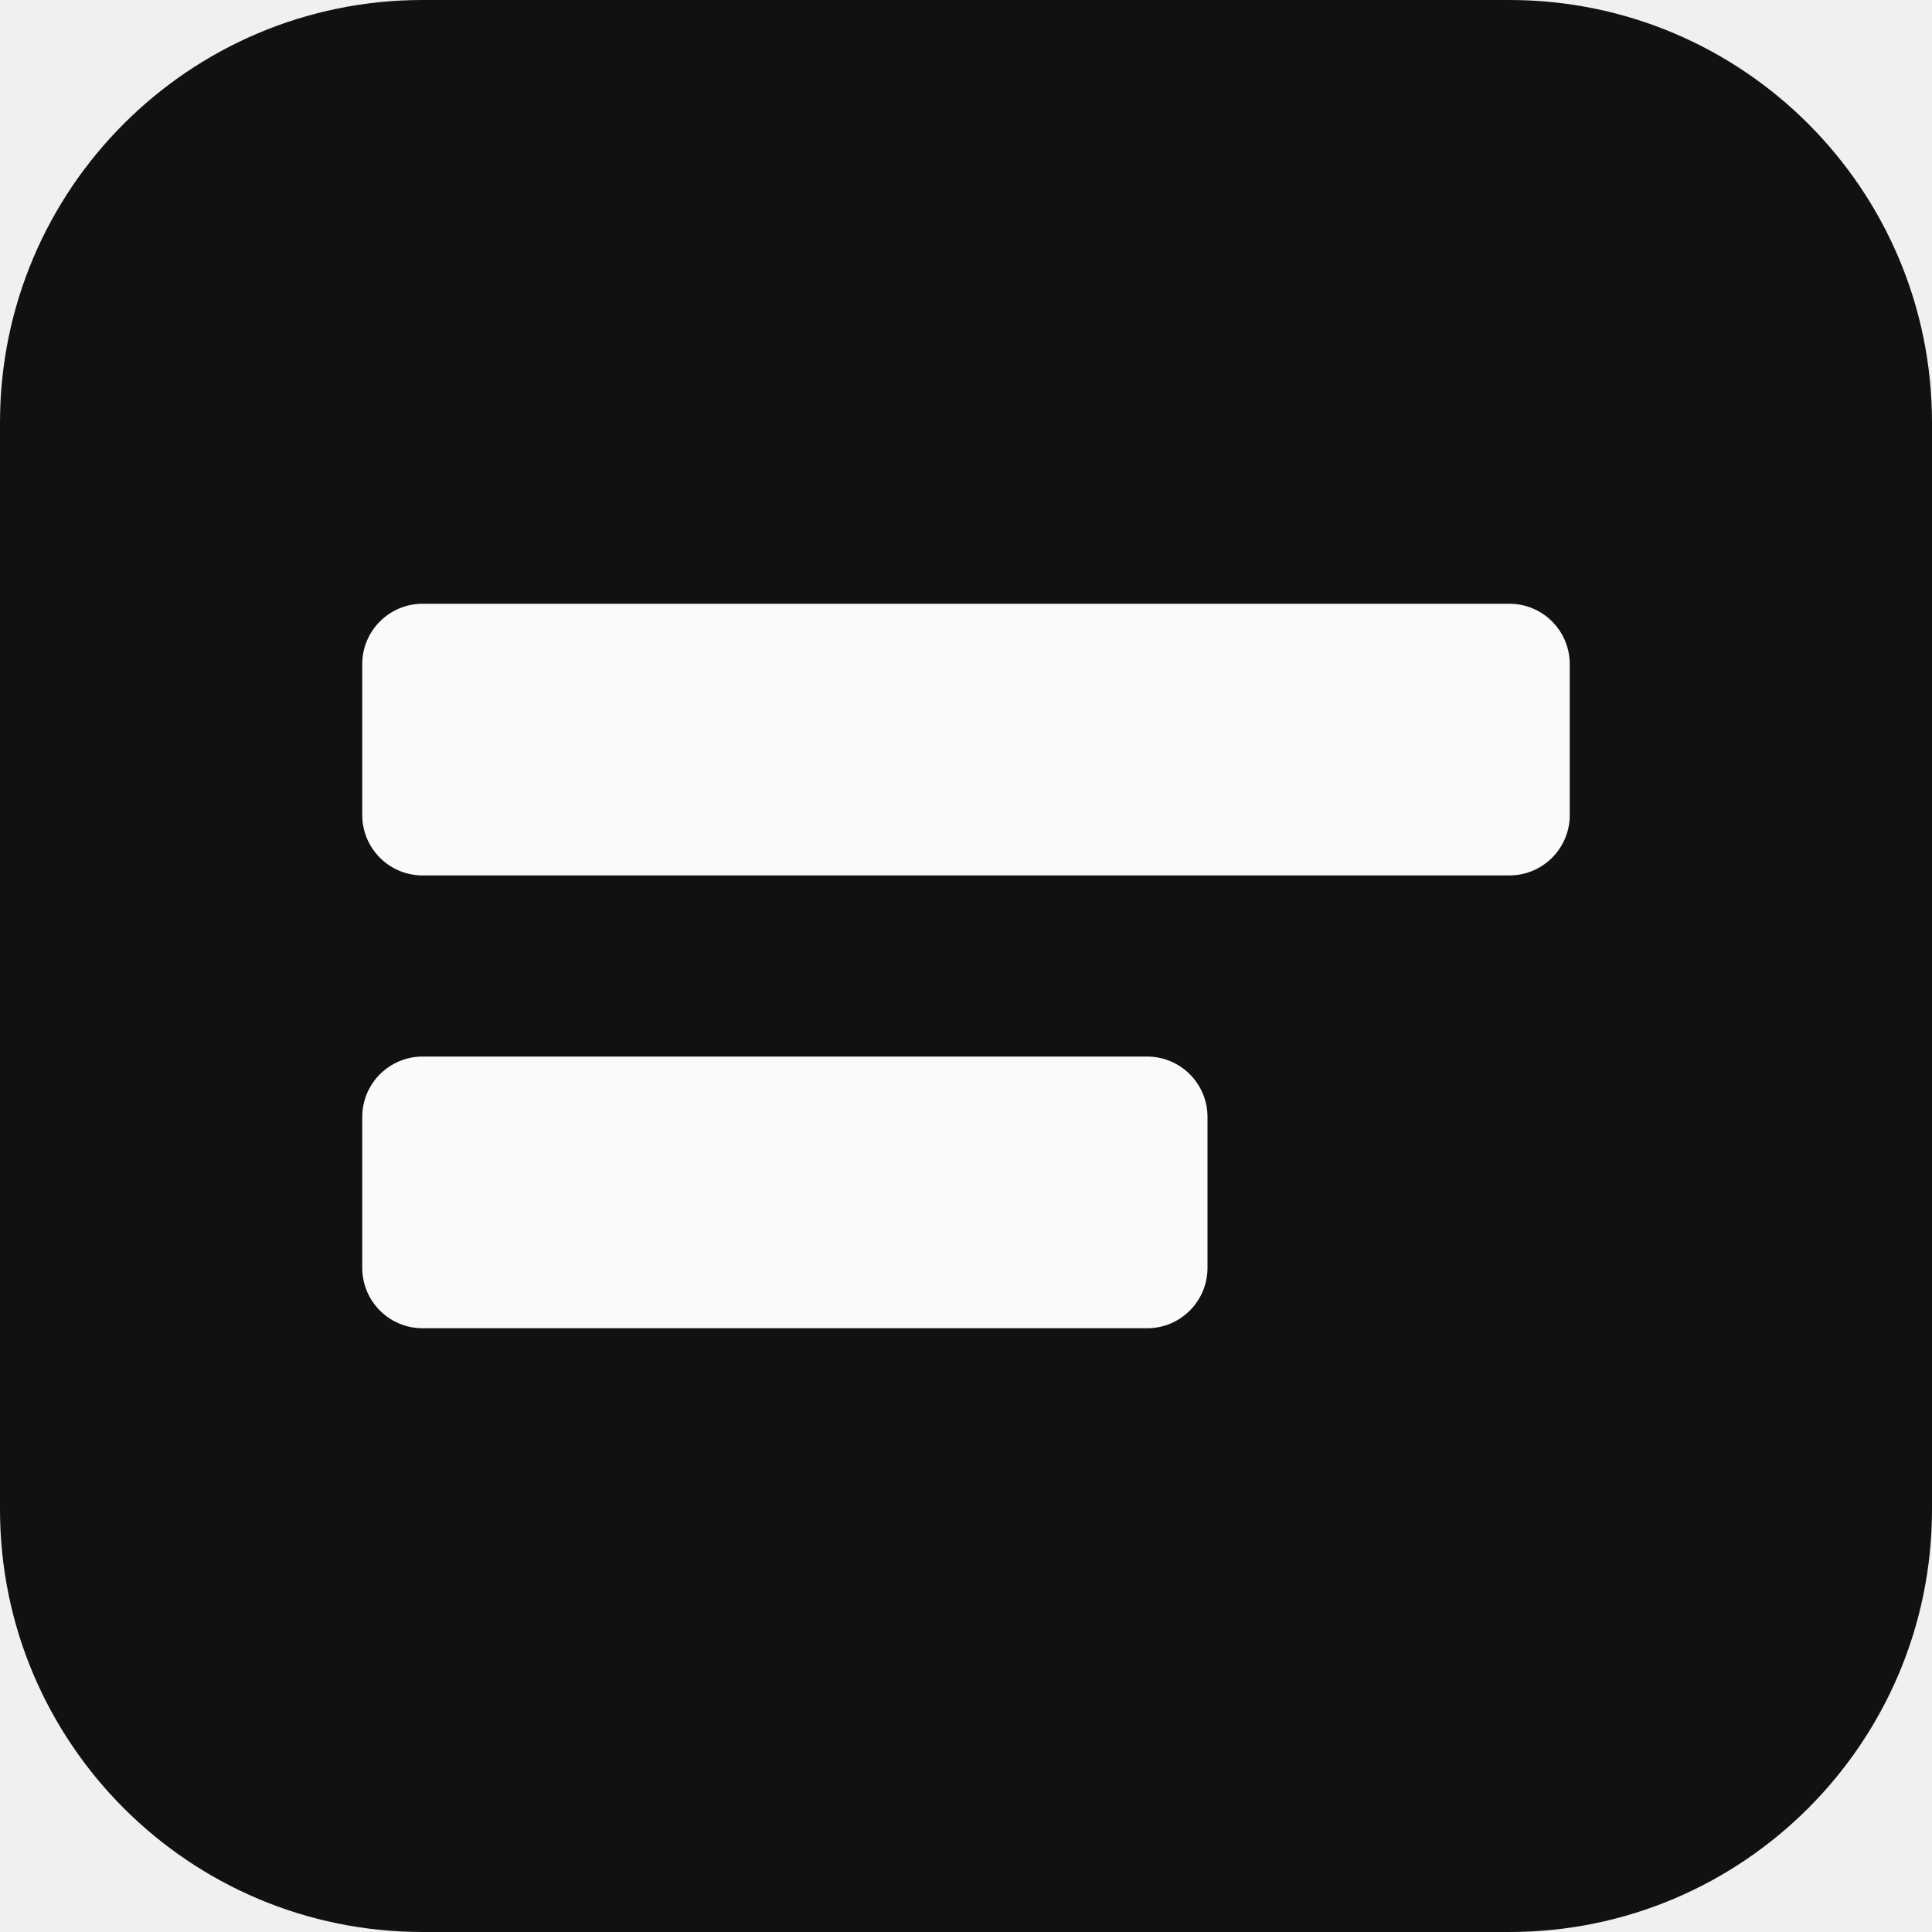
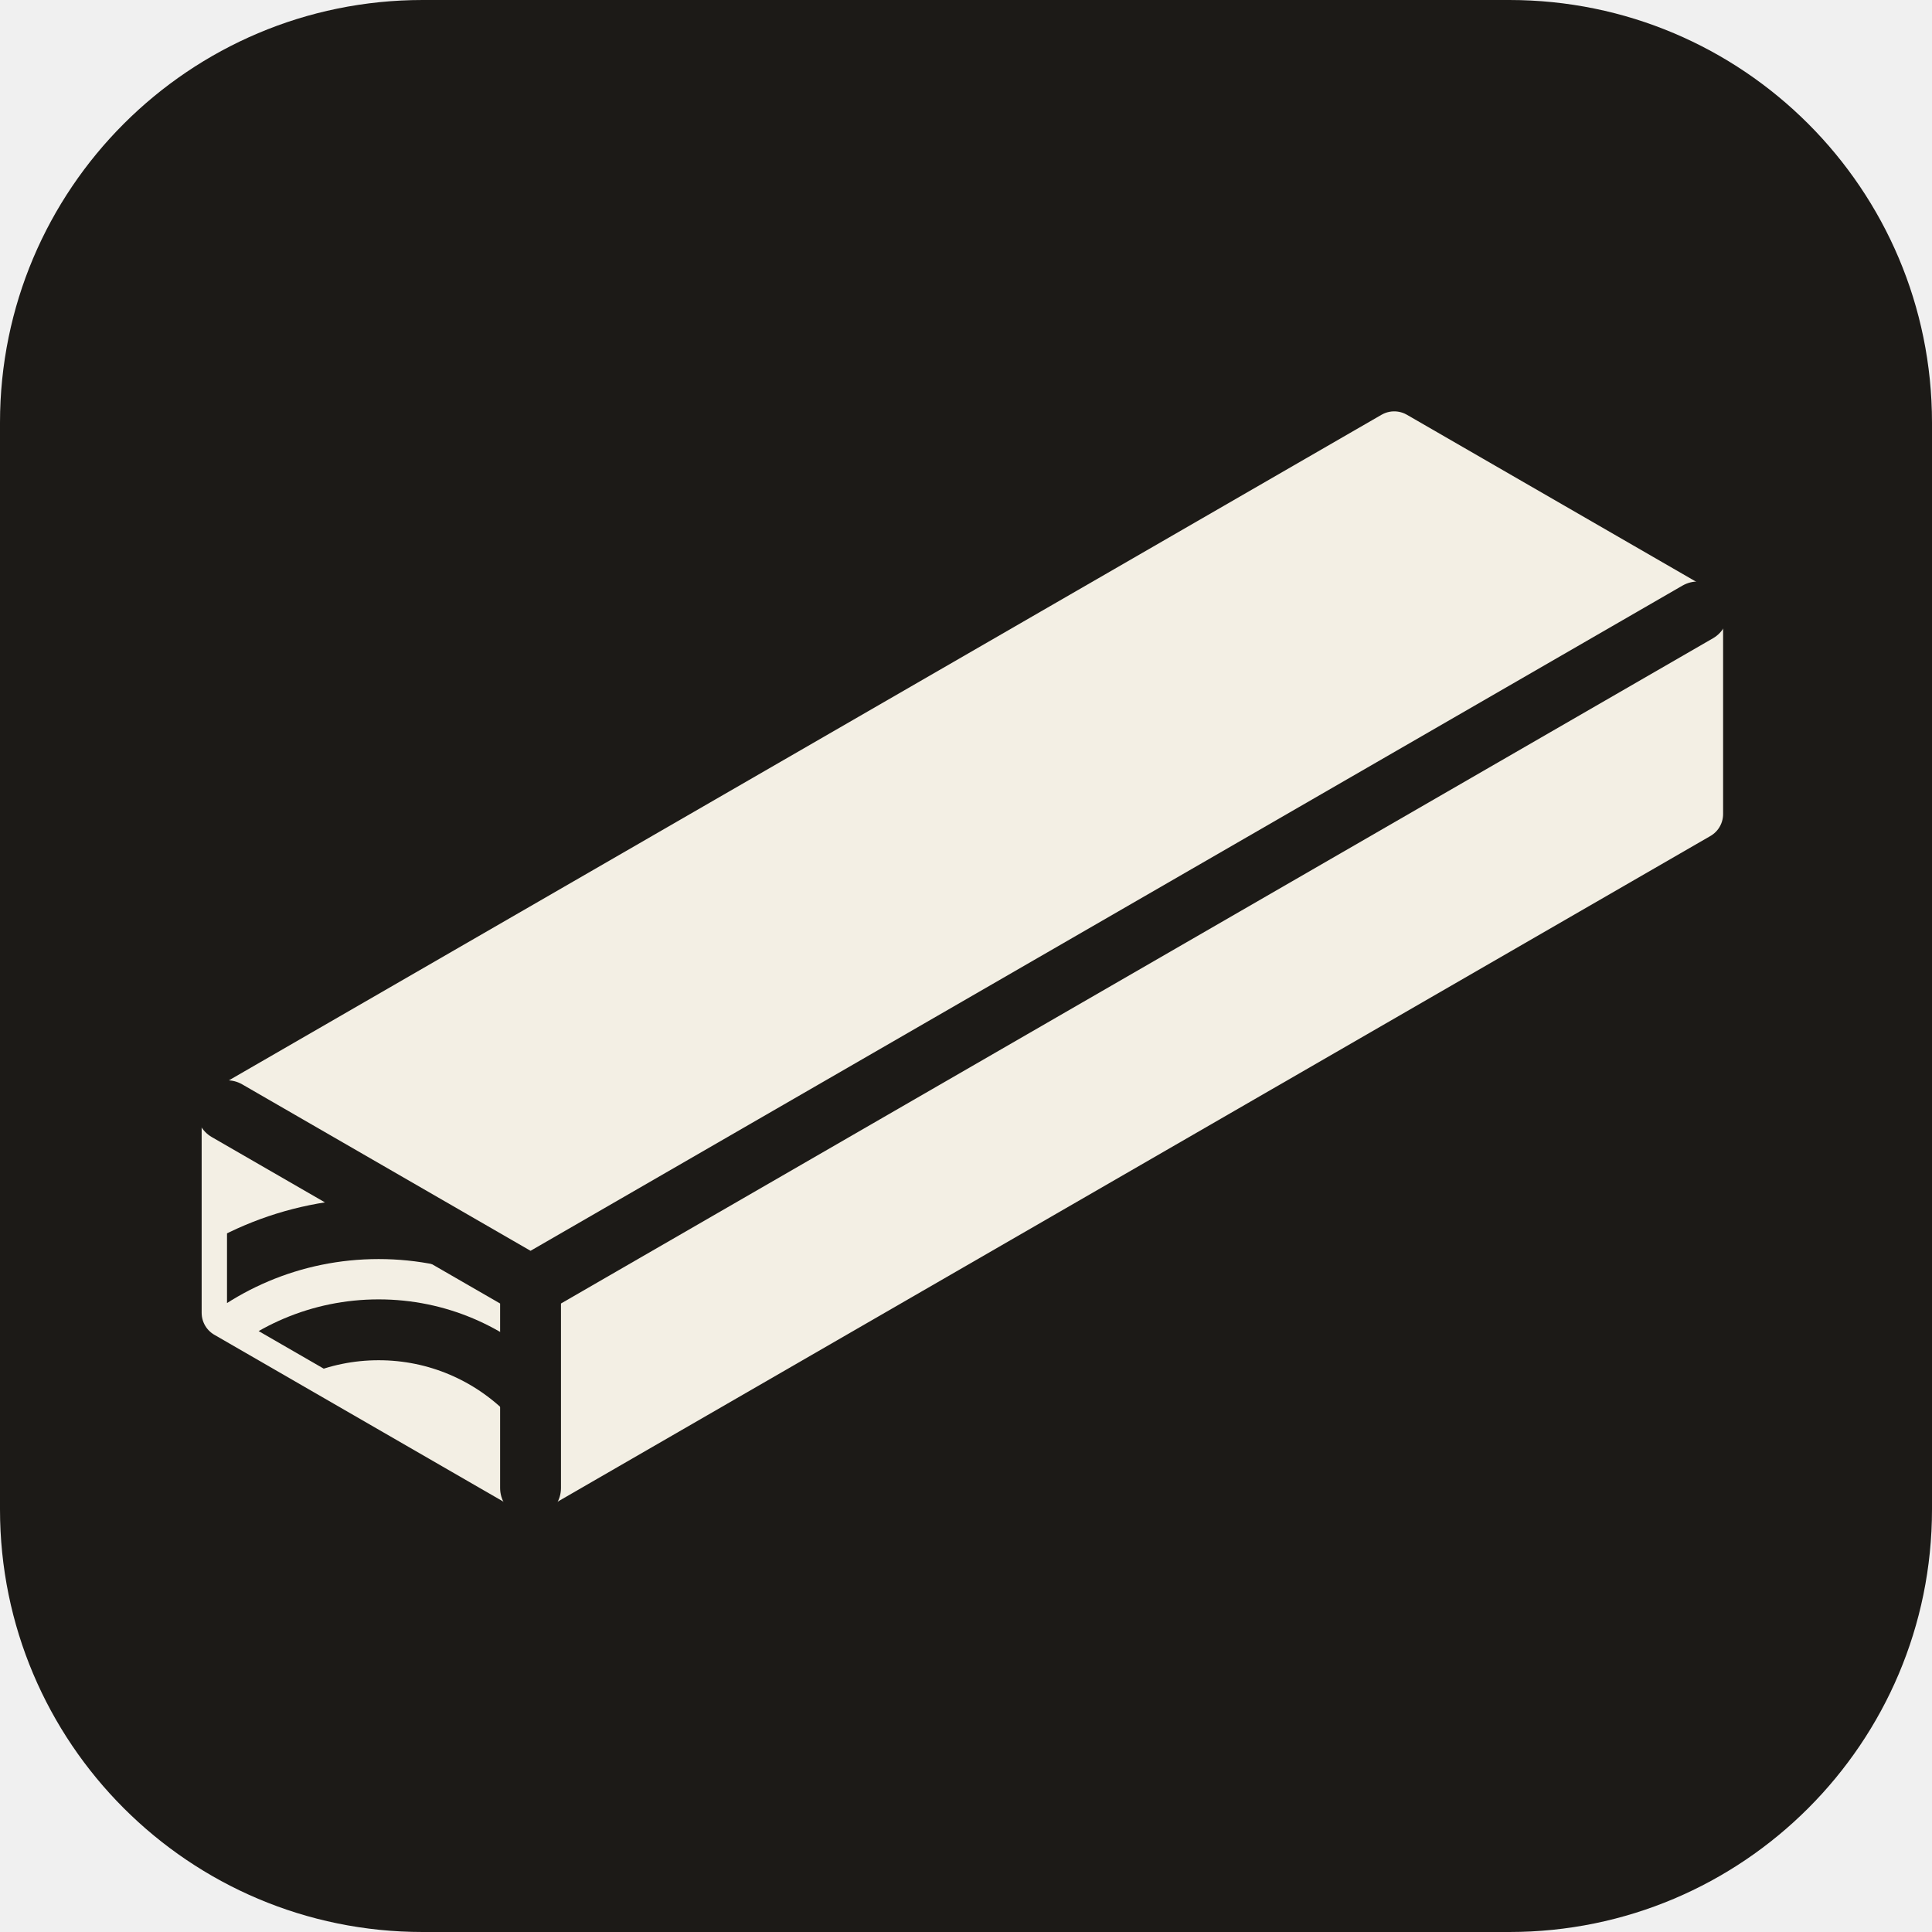
<svg xmlns="http://www.w3.org/2000/svg" viewBox="0 0 64 64">
-   <rect width="64" height="64" rx="14" fill="#111" />
-   <rect x="12" y="20" width="40" height="9" rx="2" fill="#fafafa" />
-   <rect x="12" y="35" width="28" height="9" rx="2" fill="#fafafa" />
+   <rect width="64" height="64" rx="14" fill="#1c1a17" />
+   <g transform="translate(5 5) scale(.84)">
+     <defs>
+       <clipPath id="pkc">
+         <path d="M3.00 45.82L3.00 37.85L14.97 44.76L14.97 52.73Z" />
+       </clipPath>
+       <mask id="pk">
+         <rect width="64" height="64" fill="#fff" />
+         <g fill="none" stroke="#000" stroke-width="2.4" stroke-linecap="round" stroke-linejoin="round">
+           <path d="M3.00 37.85L14.97 44.76L61.00 18.18M14.97 44.76L14.97 52.73" />
+           <g clip-path="url(#pkc)">
+             <circle cx="8.98" cy="54.86" r="8.37" />
+             <circle cx="8.98" cy="54.86" r="12.36" />
+           </g>
+           <path d="" />
+         </g>
+       </mask>
+     </defs>
+     <path mask="url(#pk)" fill="#f3efe4" stroke="#f3efe4" stroke-width="2" stroke-linejoin="round" d="M3.00 37.85L49.03 11.27L61.00 18.18L61.00 26.15L14.97 52.73L3.00 45.82Z" />
+   </g>
</svg>
